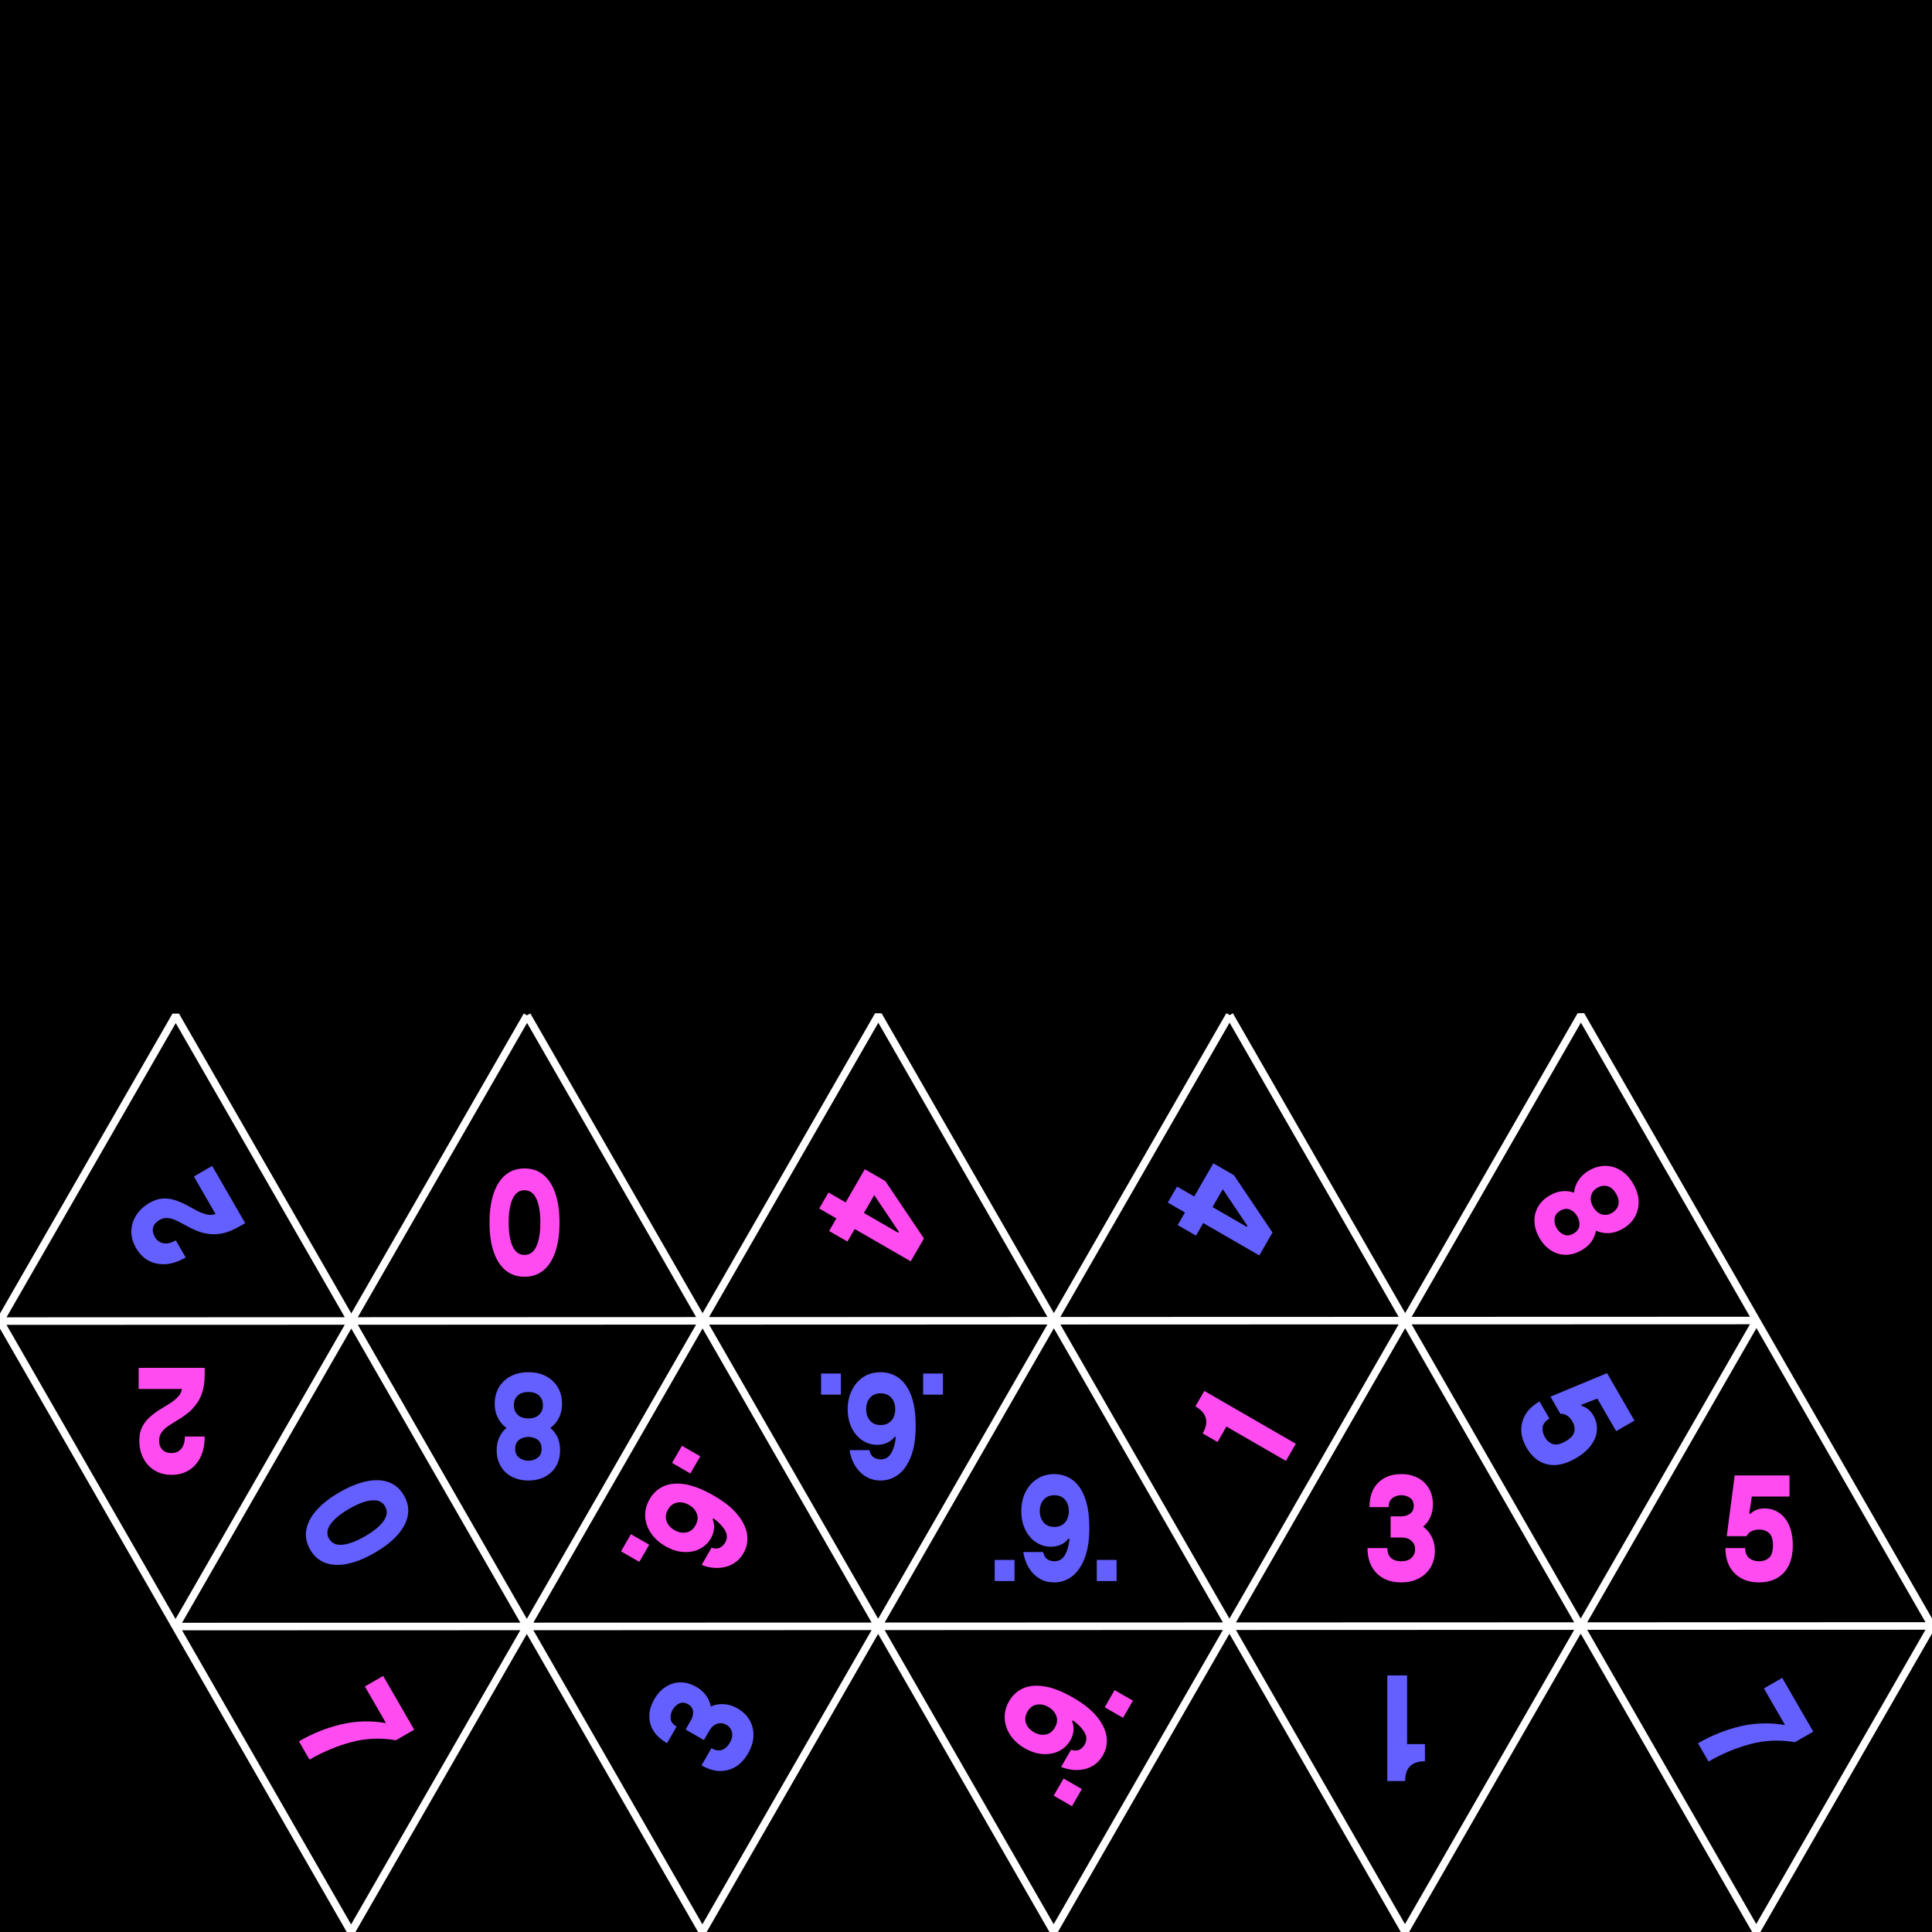
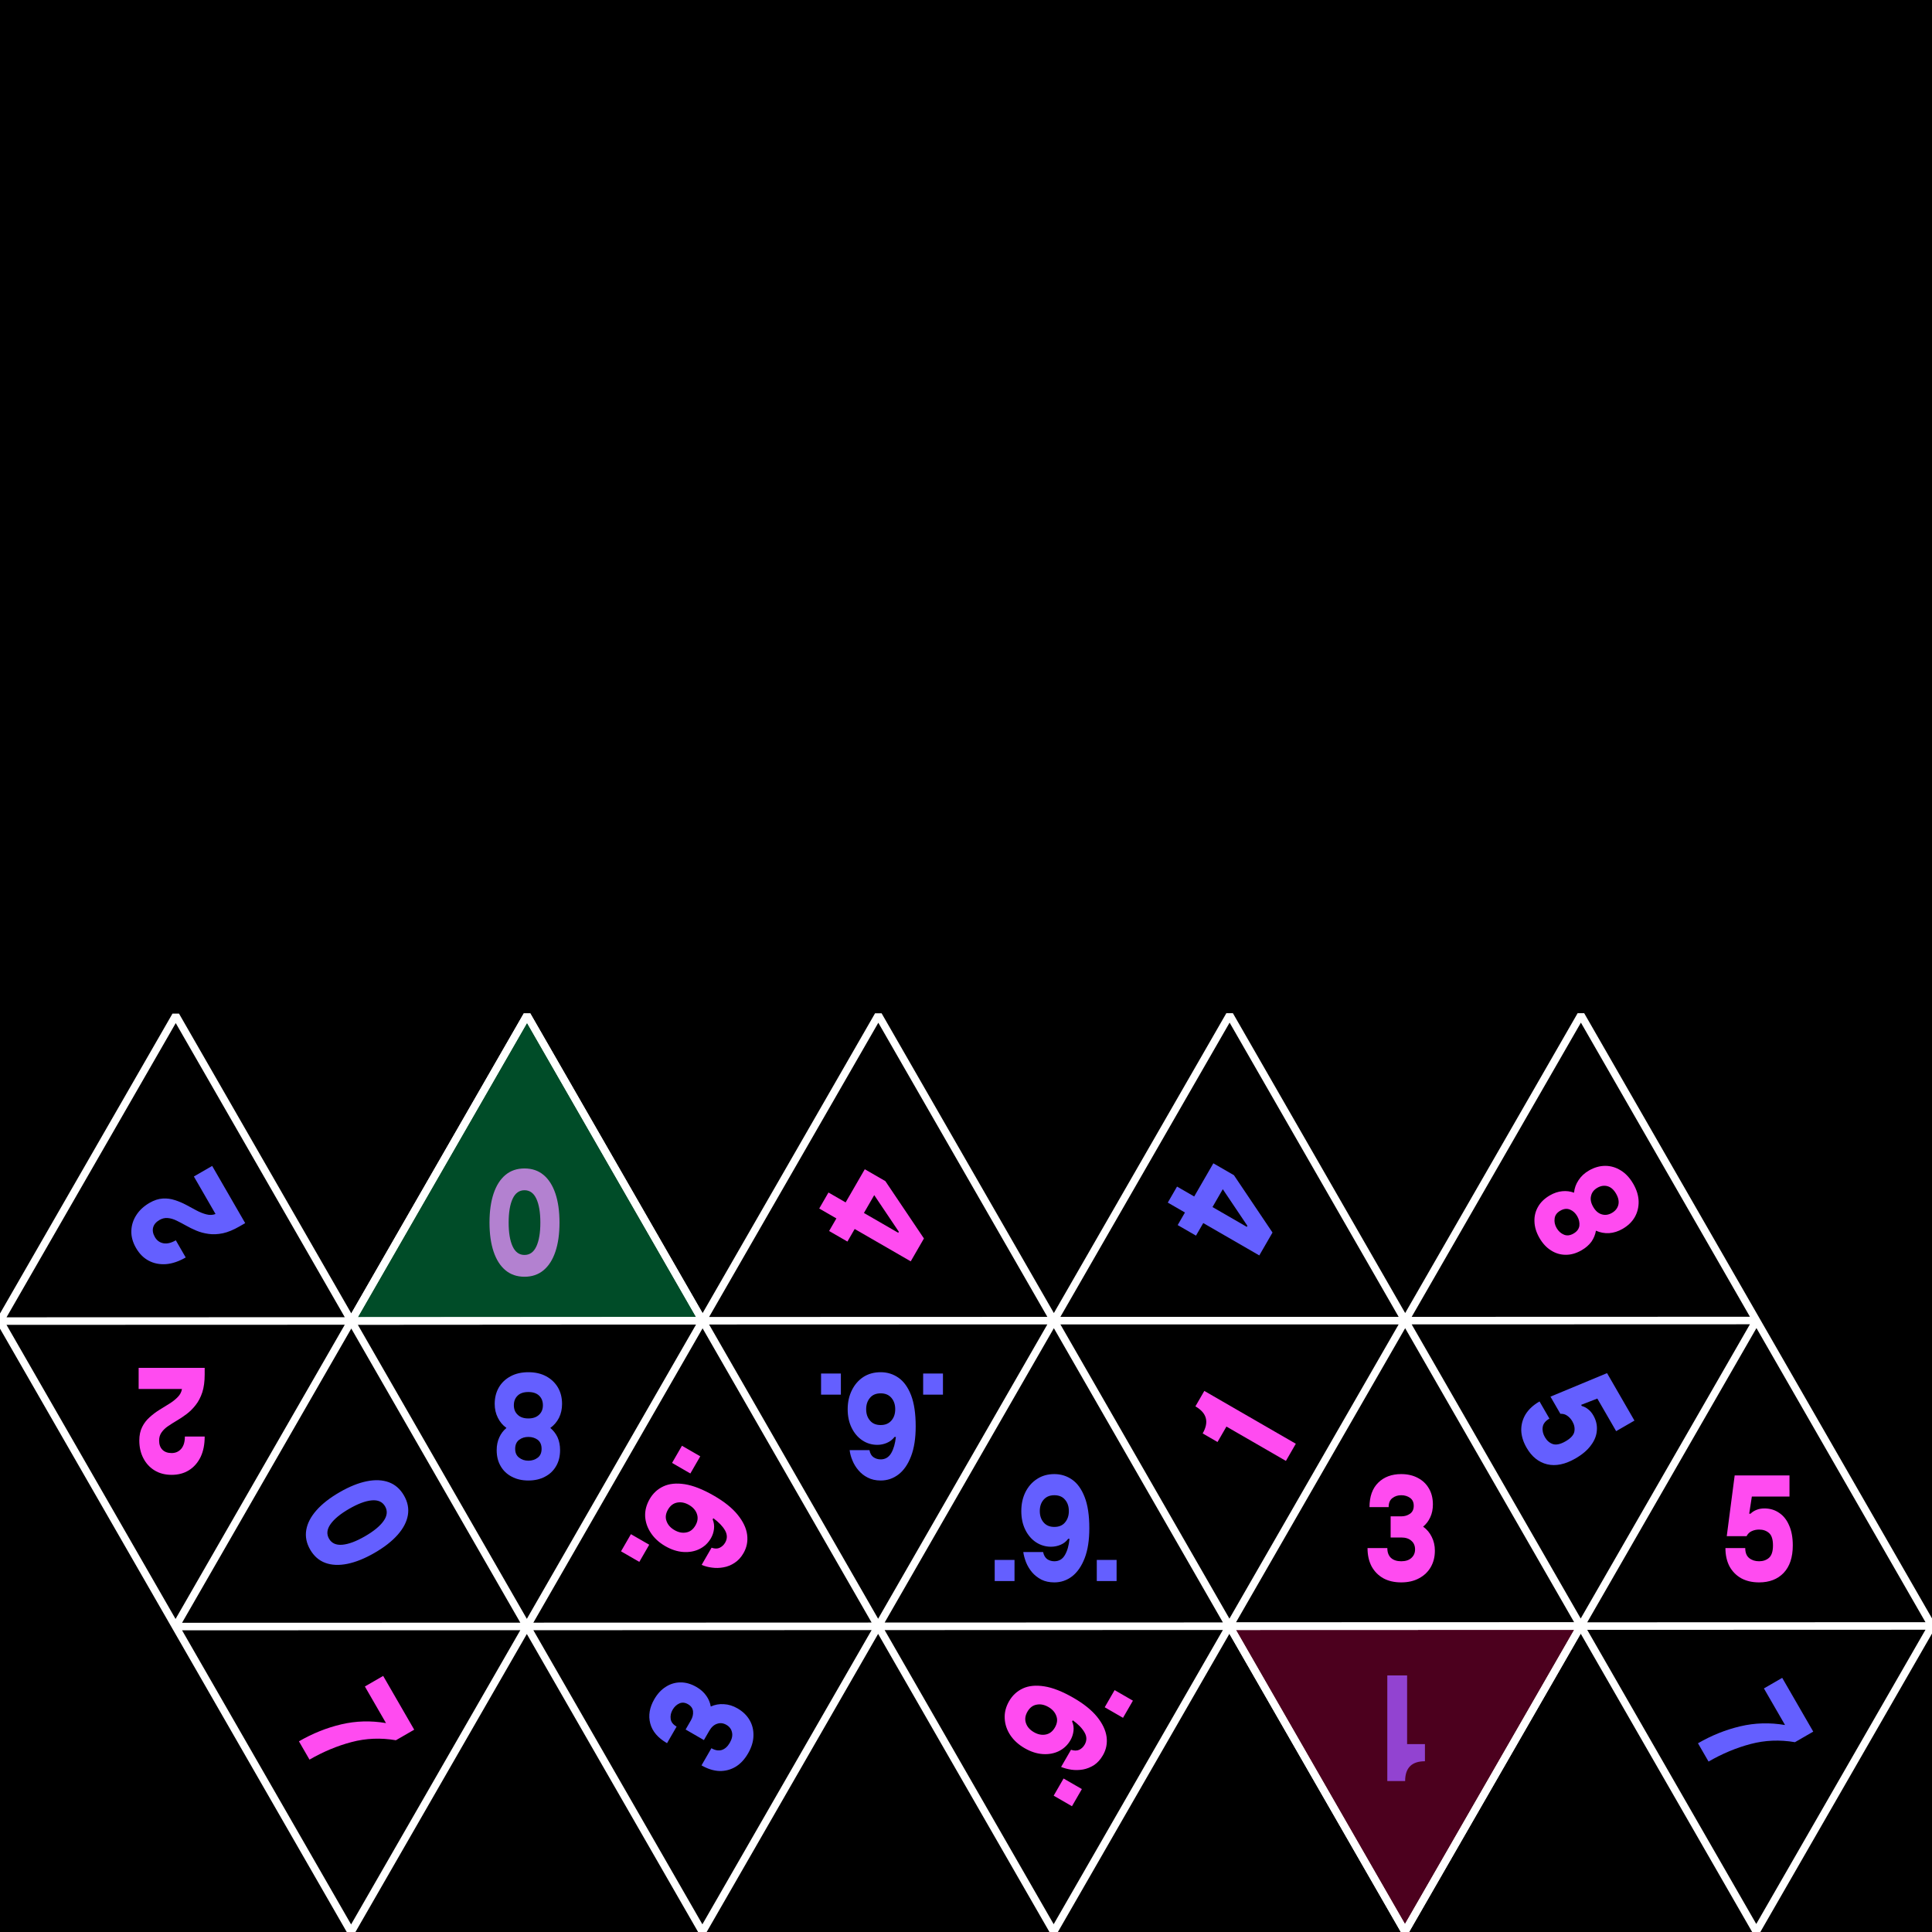
<svg xmlns="http://www.w3.org/2000/svg" width="1024" height="1024" viewBox="0 0 1024 1024" fill="none">
  <g clip-path="url(#clip0_1252_232)">
    <rect width="1024" height="1024" fill="black" />
-     <path d="M93.043 862.099L279.234 862.04M186.191 700.139L93.147 538.24L-0 700.199L93.043 862.099L186.087 1024L279.234 862.04M93.043 862.099L186.191 700.139M279.234 862.04L372.382 700.079M279.234 862.04L186.191 700.139M279.234 862.04L465.426 861.98M279.234 862.04L372.277 1023.94L465.426 861.98M-0 700.199L186.191 700.139M558.574 700.02L372.382 700.079L186.191 700.139M186.191 700.139L279.339 538.18M372.382 700.079L465.426 861.98M465.426 861.98L558.574 700.02M465.426 861.98L651.617 861.92M465.426 861.98L558.469 1023.88L651.617 861.92M558.574 700.02L744.765 699.96M558.574 700.02L651.617 861.92M651.617 861.92L744.765 699.96M651.617 861.92L837.808 861.86M651.617 861.92L744.66 1023.82L837.808 861.86M744.765 699.96L930.956 699.9M744.765 699.96L837.808 861.86M744.765 699.96L837.913 538L930.956 699.9M744.765 699.96L651.722 538.06M837.808 861.86L930.956 699.9M837.808 861.86L1024 861.8M930.956 699.9L1024 861.8L930.852 1023.76L837.808 861.86M279.339 538.12L372.382 700.02L465.53 538.06L558.574 699.96L651.722 538" stroke="white" stroke-width="4" stroke-linejoin="bevel" />
    <path d="M259.446 648C259.446 642.027 260.169 636.893 261.616 632.6C263.063 628.307 265.163 625.017 267.916 622.73C270.669 620.443 274.029 619.3 277.996 619.3C281.963 619.3 285.323 620.443 288.076 622.73C290.829 625.017 292.929 628.307 294.376 632.6C295.823 636.893 296.546 642.027 296.546 648C296.546 653.973 295.823 659.107 294.376 663.4C292.929 667.693 290.829 670.983 288.076 673.27C285.323 675.557 281.963 676.7 277.996 676.7C274.029 676.7 270.669 675.557 267.916 673.27C265.163 670.983 263.063 667.693 261.616 663.4C260.169 659.107 259.446 653.973 259.446 648ZM269.596 648C269.596 653.367 270.296 657.567 271.696 660.6C273.096 663.633 275.196 665.15 277.996 665.15C280.796 665.15 282.896 663.633 284.296 660.6C285.696 657.567 286.396 653.367 286.396 648C286.396 642.633 285.696 638.433 284.296 635.4C282.896 632.367 280.796 630.85 277.996 630.85C275.196 630.85 273.096 632.367 271.696 635.4C270.296 638.433 269.596 642.633 269.596 648Z" fill="#FF4BF0" />
    <path d="M899.962 923.969C907.236 919.769 914.719 916.769 922.409 914.969C930.14 913.146 938.04 912.923 946.11 914.3L934.91 894.901L944.609 889.301L961.059 917.793L951.36 923.393C943.29 922.016 935.448 922.341 927.834 924.366C920.26 926.368 912.836 929.468 905.562 933.668L899.962 923.969Z" fill="#645FFF" />
    <path d="M842.185 620.391C845.014 618.758 847.881 617.938 850.787 617.93C853.693 617.923 856.449 618.73 859.055 620.351C861.638 621.931 863.839 624.297 865.659 627.45C867.479 630.602 868.428 633.692 868.505 636.719C868.582 639.746 867.903 642.536 866.467 645.089C865.008 647.602 862.864 649.675 860.035 651.308C857.691 652.662 855.301 653.422 852.865 653.589C850.405 653.716 848.079 653.28 845.887 652.283C845.531 654.374 844.738 656.314 843.508 658.102C842.213 659.873 840.475 661.389 838.292 662.649C835.463 664.282 832.668 665.088 829.907 665.065C827.106 665.066 824.509 664.302 822.117 662.773C819.685 661.267 817.629 659.06 815.949 656.15C814.269 653.24 813.385 650.355 813.297 647.496C813.169 644.661 813.806 642.03 815.207 639.604C816.568 637.202 818.663 635.184 821.492 633.55C823.675 632.29 825.868 631.563 828.073 631.368C830.213 631.156 832.278 631.419 834.267 632.156C834.499 629.759 835.297 627.547 836.66 625.521C837.999 623.454 839.841 621.744 842.185 620.391ZM825.043 650.9C825.999 652.557 827.292 653.723 828.922 654.399C830.488 655.058 832.18 654.862 833.999 653.812C835.817 652.762 836.853 651.383 837.106 649.674C837.295 647.948 836.911 646.257 835.954 644.6C834.998 642.943 833.737 641.785 832.171 641.126C830.541 640.45 828.817 640.637 826.999 641.687C825.18 642.737 824.176 644.125 823.987 645.851C823.734 647.56 824.086 649.243 825.043 650.9ZM844.442 639.7C845.655 641.801 847.166 643.111 848.974 643.63C850.742 644.172 852.535 643.918 854.354 642.868C856.172 641.818 857.309 640.38 857.764 638.555C858.179 636.753 857.779 634.801 856.566 632.7C855.329 630.558 853.839 629.236 852.094 628.734C850.286 628.216 848.472 628.481 846.654 629.531C844.835 630.581 843.718 632.007 843.304 633.809C842.826 635.594 843.205 637.558 844.442 639.7Z" fill="#FF4BF0" />
    <path d="M809.138 767.351C807.318 764.199 806.369 761.109 806.292 758.083C806.255 755.032 807.036 752.184 808.633 749.537C810.294 746.908 812.741 744.66 815.974 742.793L821.224 751.886C819.123 753.1 817.937 754.592 817.667 756.365C817.397 758.137 817.787 759.933 818.837 761.751C819.887 763.57 821.288 764.782 823.038 765.388C824.83 765.971 827.079 765.48 829.787 763.917C832.535 762.33 834.085 760.627 834.435 758.808C834.786 756.989 834.436 755.17 833.386 753.351C832.686 752.139 831.791 751.147 830.699 750.377C829.671 749.623 828.448 749.278 827.03 749.342L821.78 740.249L851.766 727.786L866.291 752.944L856.592 758.544L846.617 741.267L838.036 744.605L838.386 745.211C839.597 745.536 840.708 746.107 841.719 746.924C842.77 747.718 843.693 748.802 844.486 750.176C845.956 752.722 846.584 755.35 846.37 758.06C846.221 760.787 845.187 763.431 843.271 765.993C841.419 768.571 838.674 770.91 835.037 773.01C829.581 776.16 824.573 777.192 820.013 776.107C815.493 774.999 811.868 772.08 809.138 767.351Z" fill="#645FFF" />
    <path d="M643.099 616.58L654.011 622.88L674.453 653.274L667.453 665.398L637.748 648.248L633.898 654.916L624.199 649.316L628.049 642.648L618.955 637.398L623.855 628.911L632.949 634.161L643.099 616.58ZM648.108 630.304L642.648 639.761L660.835 650.261L661.15 649.715L648.108 630.304Z" fill="#645FFF" />
    <path d="M681.562 774.31L650.039 756.11L645.314 764.294L637.433 759.744C640.933 753.682 639.652 748.901 633.59 745.401L638.315 737.217L686.812 765.217L681.562 774.31Z" fill="#FF4BF0" />
    <path d="M745.797 888L745.797 924.4L755.247 924.4L755.247 933.5C748.247 933.5 744.747 937 744.747 944L735.297 944L735.297 888L745.797 888Z" fill="#645FFF" />
    <path d="M499.786 728L499.786 739.2L489.286 739.2L489.286 728L499.786 728ZM474.836 761.6L474.136 761.6C473.063 763 471.709 764.05 470.076 764.75C468.443 765.45 466.763 765.8 465.036 765.8C462.096 765.8 459.436 765.007 457.056 763.42C454.676 761.833 452.786 759.617 451.386 756.77C449.986 753.923 449.286 750.633 449.286 746.9C449.286 743.167 450.033 739.807 451.526 736.82C452.973 733.88 455.003 731.547 457.616 729.82C460.229 728.14 463.286 727.3 466.786 727.3C470.286 727.3 473.436 728.28 476.236 730.24C479.036 732.2 481.253 735.28 482.886 739.48C484.519 743.727 485.336 749.233 485.336 756C485.336 762.3 484.519 767.573 482.886 771.82C481.253 776.113 479.036 779.333 476.236 781.48C473.436 783.627 470.286 784.7 466.786 784.7C464.173 784.7 461.886 784.187 459.926 783.16C457.966 782.18 456.309 780.873 454.956 779.24C453.603 777.653 452.553 775.927 451.806 774.06C451.013 772.193 450.523 770.373 450.336 768.6L460.836 768.6C461.163 770.373 461.886 771.633 463.006 772.38C464.126 773.127 465.386 773.5 466.786 773.5C469.213 773.5 471.079 772.38 472.386 770.14C473.646 767.947 474.463 765.1 474.836 761.6ZM466.786 738.5C464.313 738.5 462.423 739.293 461.116 740.88C459.763 742.467 459.086 744.473 459.086 746.9C459.086 749.373 459.763 751.38 461.116 752.92C462.423 754.507 464.313 755.3 466.786 755.3C469.213 755.3 471.103 754.507 472.456 752.92C473.809 751.38 474.486 749.373 474.486 746.9C474.486 744.473 473.809 742.467 472.456 740.88C471.103 739.293 469.213 738.5 466.786 738.5ZM445.681 728L445.681 739.2L435.181 739.2L435.181 728L445.681 728Z" fill="#645FFF" />
    <path d="M458.352 619.721L469.263 626.021L489.706 656.414L482.706 668.538L453.001 651.388L449.151 658.057L439.452 652.457L443.302 645.788L434.208 640.538L439.108 632.051L448.202 637.301L458.352 619.721ZM463.361 633.444L457.901 642.901L476.088 653.401L476.403 652.856L463.361 633.444Z" fill="#FF4BF0" />
    <path d="M358.618 915.137L353.543 923.927C348.694 921.127 345.725 917.635 344.638 913.451C343.551 909.267 344.268 904.993 346.788 900.628C348.468 897.718 350.524 895.51 352.956 894.004C355.348 892.475 357.944 891.711 360.746 891.712C363.507 891.69 366.302 892.495 369.131 894.129C371.313 895.389 373.04 896.924 374.311 898.736C375.565 900.484 376.37 902.403 376.725 904.495C378.918 903.497 381.232 903.082 383.668 903.249C386.128 903.376 388.53 904.116 390.874 905.469C393.703 907.103 395.847 909.176 397.306 911.689C398.765 914.201 399.444 916.991 399.344 920.059C399.266 923.086 398.318 926.175 396.498 929.328C394.678 932.48 392.476 934.846 389.894 936.427C387.27 937.984 384.413 938.732 381.323 938.672C378.215 938.548 375.044 937.553 371.811 935.686L377.061 926.593C379.001 927.713 380.811 928.031 382.492 927.546C384.196 927.021 385.632 925.749 386.798 923.728C387.965 921.707 388.358 919.859 387.978 918.185C387.621 916.47 386.634 915.146 385.017 914.213C383.36 913.256 381.72 913.063 380.097 913.635C378.457 914.143 377.053 915.407 375.886 917.428L373.086 922.278L363.387 916.678L366.187 911.828C367.097 910.252 367.474 908.664 367.32 907.066C367.165 905.468 366.279 904.202 364.662 903.269C363.046 902.335 361.507 902.201 360.045 902.866C358.583 903.531 357.397 904.652 356.487 906.228C355.577 907.804 355.24 909.415 355.476 911.059C355.672 912.681 356.719 914.04 358.618 915.137Z" fill="#645FFF" />
    <path d="M158.441 922.94C165.715 918.74 173.198 915.74 180.888 913.94C188.619 912.117 196.519 911.894 204.589 913.27L193.389 893.871L203.088 888.271L219.538 916.764L209.839 922.364C201.769 920.987 193.927 921.311 186.313 923.337C178.739 925.338 171.315 928.439 164.041 932.639L158.441 922.94Z" fill="#FF4BF0" />
    <path d="M262.202 744.1C262.202 740.833 262.926 737.94 264.372 735.42C265.819 732.9 267.896 730.917 270.602 729.47C273.262 728.023 276.412 727.3 280.052 727.3C283.692 727.3 286.842 728.023 289.502 729.47C292.162 730.917 294.239 732.9 295.732 735.42C297.179 737.94 297.902 740.833 297.902 744.1C297.902 746.807 297.366 749.257 296.292 751.45C295.172 753.643 293.632 755.44 291.672 756.84C293.306 758.193 294.589 759.85 295.522 761.81C296.409 763.817 296.852 766.08 296.852 768.6C296.852 771.867 296.152 774.69 294.752 777.07C293.352 779.497 291.392 781.363 288.872 782.67C286.352 784.023 283.412 784.7 280.052 784.7C276.692 784.7 273.752 784.023 271.232 782.67C268.712 781.363 266.752 779.497 265.352 777.07C263.952 774.69 263.252 771.867 263.252 768.6C263.252 766.08 263.719 763.817 264.652 761.81C265.539 759.85 266.799 758.193 268.432 756.84C266.472 755.44 264.956 753.643 263.882 751.45C262.762 749.257 262.202 746.807 262.202 744.1ZM280.052 774.2C281.966 774.2 283.622 773.663 285.022 772.59C286.376 771.563 287.052 770 287.052 767.9C287.052 765.8 286.376 764.213 285.022 763.14C283.622 762.113 281.966 761.6 280.052 761.6C278.139 761.6 276.506 762.113 275.152 763.14C273.752 764.213 273.052 765.8 273.052 767.9C273.052 770 273.752 771.563 275.152 772.59C276.506 773.663 278.139 774.2 280.052 774.2ZM280.052 751.8C282.479 751.8 284.369 751.147 285.722 749.84C287.076 748.58 287.752 746.9 287.752 744.8C287.752 742.7 287.076 740.997 285.722 739.69C284.369 738.43 282.479 737.8 280.052 737.8C277.579 737.8 275.689 738.43 274.382 739.69C273.029 740.997 272.352 742.7 272.352 744.8C272.352 746.9 273.029 748.58 274.382 749.84C275.689 751.147 277.579 751.8 280.052 751.8Z" fill="#645FFF" />
    <path d="M361.455 766.283L371.155 771.883L365.905 780.976L356.205 775.376L361.455 766.283ZM378.079 804.69L377.729 805.296C378.405 806.926 378.637 808.623 378.427 810.388C378.216 812.152 377.679 813.782 376.816 815.277C375.346 817.823 373.329 819.73 370.765 820.998C368.201 822.266 365.336 822.794 362.171 822.584C359.006 822.373 355.806 821.334 352.573 819.467C349.34 817.601 346.804 815.274 344.964 812.487C343.141 809.764 342.135 806.84 341.946 803.713C341.798 800.61 342.599 797.543 344.349 794.512C346.099 791.481 348.523 789.243 351.62 787.798C354.718 786.353 358.493 785.973 362.947 786.659C367.442 787.368 372.619 789.414 378.479 792.797C383.935 795.947 388.094 799.291 390.955 802.829C393.856 806.39 395.536 809.92 395.995 813.418C396.454 816.916 395.809 820.181 394.059 823.212C392.752 825.475 391.164 827.199 389.295 828.383C387.467 829.59 385.507 830.371 383.415 830.727C381.365 831.106 379.344 831.152 377.354 830.865C375.341 830.619 373.52 830.133 371.891 829.408L377.141 820.315C378.84 820.918 380.293 820.922 381.5 820.325C382.706 819.729 383.659 818.824 384.359 817.612C385.573 815.51 385.536 813.334 384.25 811.082C382.98 808.894 380.923 806.764 378.079 804.69ZM354.049 800.112C352.812 802.254 352.554 804.287 353.275 806.212C353.972 808.177 355.372 809.767 357.473 810.98C359.615 812.217 361.691 812.634 363.702 812.232C365.729 811.894 367.361 810.654 368.598 808.512C369.811 806.41 370.069 804.377 369.372 802.411C368.715 800.469 367.315 798.88 365.173 797.643C363.072 796.43 360.995 796.013 358.945 796.391C356.894 796.77 355.262 798.01 354.049 800.112ZM334.403 813.14L344.102 818.74L338.852 827.833L329.153 822.233L334.403 813.14Z" fill="#FF4BF0" />
    <path d="M198.527 823.048C193.354 826.035 188.547 827.975 184.105 828.869C179.664 829.763 175.765 829.589 172.408 828.348C169.051 827.107 166.38 824.768 164.397 821.333C162.414 817.898 161.724 814.416 162.328 810.889C162.931 807.361 164.73 803.897 167.725 800.498C170.72 797.098 174.804 793.905 179.977 790.918C185.15 787.932 189.957 785.992 194.399 785.098C198.84 784.204 202.74 784.378 206.097 785.619C209.454 786.86 212.124 789.198 214.107 792.633C216.09 796.068 216.78 799.55 216.177 803.078C215.573 806.606 213.774 810.069 210.779 813.469C207.784 816.868 203.7 820.061 198.527 823.048ZM193.452 814.258C198.1 811.575 201.387 808.868 203.314 806.139C205.241 803.41 205.504 800.833 204.104 798.408C202.704 795.983 200.341 794.923 197.014 795.227C193.687 795.531 189.7 797.025 185.052 799.709C180.404 802.392 177.117 805.098 175.19 807.827C173.263 810.556 173 813.133 174.4 815.558C175.8 817.983 178.163 819.043 181.49 818.739C184.817 818.435 188.804 816.941 193.452 814.258Z" fill="#645FFF" />
    <path d="M126.924 650.028C123.731 651.872 120.793 653.083 118.11 653.662C115.363 654.224 112.84 654.334 110.541 653.991C108.201 653.672 106.033 653.091 104.038 652.249C102.043 651.407 100.202 650.503 98.513 649.538C96.76 648.556 95.098 647.684 93.526 646.921C91.954 646.158 90.433 645.716 88.962 645.596C87.468 645.434 85.993 645.774 84.538 646.614C82.72 647.664 81.597 648.986 81.17 650.579C80.743 652.173 81.054 653.879 82.104 655.698C83.154 657.517 84.673 658.607 86.66 658.968C88.583 659.313 90.757 658.785 93.182 657.385L98.432 666.478C94.795 668.578 91.301 669.76 87.951 670.024C84.577 670.247 81.53 669.636 78.808 668.189C76.087 666.743 73.852 664.504 72.102 661.473C70.352 658.442 69.522 655.418 69.613 652.402C69.704 649.386 70.591 646.583 72.276 643.994C73.92 641.428 76.257 639.271 79.288 637.521C81.713 636.121 84.051 635.363 86.302 635.249C88.49 635.118 90.618 635.398 92.688 636.089C94.734 636.74 96.729 637.582 98.673 638.615C100.553 639.631 102.389 640.619 104.182 641.577C105.975 642.536 107.72 643.226 109.418 643.647C111.075 644.091 112.681 644.026 114.236 643.451L102.756 623.567L112.455 617.967L129.955 648.278L126.924 650.028Z" fill="#645FFF" />
    <path d="M736.014 798.8L725.864 798.8C725.864 793.2 727.404 788.883 730.484 785.85C733.564 782.817 737.624 781.3 742.664 781.3C746.024 781.3 748.964 781.977 751.484 783.33C754.004 784.637 755.964 786.503 757.364 788.93C758.764 791.31 759.464 794.133 759.464 797.4C759.464 799.92 758.997 802.183 758.064 804.19C757.177 806.15 755.917 807.807 754.284 809.16C756.244 810.56 757.761 812.357 758.834 814.55C759.954 816.743 760.514 819.193 760.514 821.9C760.514 825.167 759.791 828.06 758.344 830.58C756.897 833.1 754.821 835.083 752.114 836.53C749.454 837.977 746.304 838.7 742.664 838.7C739.024 838.7 735.874 837.977 733.214 836.53C730.554 835.037 728.477 832.937 726.984 830.23C725.537 827.477 724.814 824.233 724.814 820.5L735.314 820.5C735.314 822.74 735.944 824.467 737.204 825.68C738.511 826.893 740.331 827.5 742.664 827.5C744.997 827.5 746.794 826.917 748.054 825.75C749.361 824.583 750.014 823.067 750.014 821.2C750.014 819.287 749.361 817.77 748.054 816.65C746.794 815.483 744.997 814.9 742.664 814.9L737.064 814.9L737.064 803.7L742.664 803.7C744.484 803.7 746.047 803.233 747.354 802.3C748.661 801.367 749.314 799.967 749.314 798.1C749.314 796.233 748.661 794.833 747.354 793.9C746.047 792.967 744.484 792.5 742.664 792.5C740.844 792.5 739.281 793.013 737.974 794.04C736.667 795.02 736.014 796.607 736.014 798.8Z" fill="#FF4BF0" />
    <path d="M932.364 838.7C928.724 838.7 925.574 837.977 922.914 836.53C920.254 835.037 918.177 832.937 916.684 830.23C915.237 827.477 914.514 824.233 914.514 820.5L925.014 820.5C925.014 822.927 925.714 824.7 927.114 825.82C928.514 826.94 930.264 827.5 932.364 827.5C934.464 827.5 936.214 826.893 937.614 825.68C939.014 824.42 939.714 822.227 939.714 819.1C939.714 815.927 939.014 813.733 937.614 812.52C936.214 811.307 934.464 810.7 932.364 810.7C930.964 810.7 929.657 810.98 928.444 811.54C927.277 812.053 926.367 812.94 925.714 814.2L915.214 814.2L919.414 782L948.464 782L948.464 793.2L928.514 793.2L927.114 802.3L927.814 802.3C928.701 801.413 929.751 800.737 930.964 800.27C932.177 799.757 933.577 799.5 935.164 799.5C938.104 799.5 940.694 800.27 942.934 801.81C945.221 803.303 946.994 805.52 948.254 808.46C949.561 811.353 950.214 814.9 950.214 819.1C950.214 825.4 948.604 830.253 945.384 833.66C942.164 837.02 937.824 838.7 932.364 838.7Z" fill="#FF4BF0" />
    <path d="M527.213 838L527.213 826.8L537.713 826.8L537.713 838L527.213 838ZM566.863 815.6L566.163 815.6C565.137 817 563.807 818.05 562.173 818.75C560.54 819.45 558.837 819.8 557.063 819.8C554.17 819.8 551.51 819.007 549.083 817.42C546.703 815.833 544.813 813.617 543.413 810.77C542.013 807.923 541.313 804.633 541.313 800.9C541.313 797.167 542.037 793.83 543.483 790.89C544.977 787.903 547.03 785.57 549.643 783.89C552.257 782.163 555.313 781.3 558.813 781.3C562.313 781.3 565.463 782.28 568.263 784.24C571.063 786.2 573.28 789.303 574.913 793.55C576.547 797.75 577.363 803.233 577.363 810C577.363 816.3 576.547 821.573 574.913 825.82C573.28 830.067 571.063 833.287 568.263 835.48C565.463 837.627 562.313 838.7 558.813 838.7C556.2 838.7 553.913 838.21 551.953 837.23C549.993 836.203 548.337 834.897 546.983 833.31C545.63 831.677 544.58 829.927 543.833 828.06C543.087 826.147 542.597 824.327 542.363 822.6L552.863 822.6C553.237 824.327 553.96 825.587 555.033 826.38C556.153 827.127 557.413 827.5 558.813 827.5C561.287 827.5 563.153 826.403 564.413 824.21C565.72 821.97 566.537 819.1 566.863 815.6ZM558.813 792.5C556.387 792.5 554.497 793.293 553.143 794.88C551.79 796.42 551.113 798.427 551.113 800.9C551.113 803.327 551.79 805.333 553.143 806.92C554.497 808.507 556.387 809.3 558.813 809.3C561.287 809.3 563.177 808.507 564.483 806.92C565.837 805.333 566.513 803.327 566.513 800.9C566.513 798.427 565.837 796.42 564.483 794.88C563.177 793.293 561.287 792.5 558.813 792.5ZM581.319 838L581.319 826.8L591.819 826.8L591.819 838L581.319 838Z" fill="#645FFF" />
    <path d="M108.487 728.5C108.487 732.187 108.067 735.337 107.227 737.95C106.34 740.61 105.173 742.85 103.727 744.67C102.28 746.537 100.693 748.123 98.966 749.43C97.24 750.737 95.537 751.88 93.856 752.86C92.13 753.887 90.543 754.89 89.097 755.87C87.65 756.85 86.507 757.947 85.666 759.16C84.78 760.373 84.337 761.82 84.337 763.5C84.337 765.6 84.92 767.233 86.087 768.4C87.253 769.567 88.886 770.15 90.987 770.15C93.087 770.15 94.79 769.38 96.097 767.84C97.356 766.347 97.987 764.2 97.987 761.4L108.487 761.4C108.487 765.6 107.763 769.217 106.317 772.25C104.823 775.283 102.77 777.617 100.157 779.25C97.543 780.883 94.487 781.7 90.987 781.7C87.487 781.7 84.453 780.907 81.886 779.32C79.32 777.733 77.337 775.563 75.936 772.81C74.537 770.103 73.837 767 73.837 763.5C73.837 760.7 74.35 758.297 75.376 756.29C76.356 754.33 77.663 752.627 79.296 751.18C80.883 749.733 82.61 748.427 84.477 747.26C86.296 746.14 88.07 745.043 89.796 743.97C91.523 742.897 92.993 741.73 94.207 740.47C95.42 739.257 96.166 737.833 96.447 736.2L73.487 736.2L73.487 725L108.487 725L108.487 728.5Z" fill="#FF4BF0" />
    <path d="M568.167 957.339L558.467 951.739L563.717 942.646L573.417 948.246L568.167 957.339ZM568.593 911.801L568.243 912.407C568.942 913.997 569.186 915.673 568.976 917.438C568.765 919.202 568.217 920.853 567.33 922.388C565.883 924.894 563.866 926.801 561.279 928.109C558.715 929.377 555.85 929.905 552.685 929.695C549.519 929.484 546.32 928.445 543.087 926.578C539.854 924.712 537.326 922.417 535.503 919.694C533.663 916.907 532.669 913.962 532.521 910.859C532.332 907.733 533.113 904.654 534.863 901.623C536.613 898.592 539.037 896.354 542.134 894.909C545.232 893.464 549.027 893.096 553.522 893.805C557.976 894.49 563.133 896.525 568.993 899.908C574.449 903.058 578.607 906.402 581.468 909.94C584.329 913.478 586.01 917.007 586.509 920.529C586.968 924.027 586.323 927.292 584.573 930.323C583.266 932.586 581.698 934.321 579.87 935.529C578.001 936.713 576.041 937.494 573.99 937.873C571.899 938.228 569.858 938.263 567.868 937.976C565.838 937.666 564.017 937.18 562.405 936.519L567.655 927.426C569.337 927.966 570.79 927.969 572.013 927.436C573.22 926.84 574.173 925.935 574.873 924.723C576.11 922.581 576.094 920.416 574.824 918.228C573.538 915.976 571.46 913.834 568.593 911.801ZM544.562 907.223C543.349 909.324 543.091 911.358 543.789 913.323C544.446 915.265 545.845 916.854 547.987 918.091C550.089 919.304 552.165 919.722 554.216 919.343C556.266 918.964 557.898 917.724 559.112 915.623C560.348 913.481 560.606 911.447 559.886 909.522C559.188 907.557 557.789 905.968 555.687 904.754C553.545 903.518 551.469 903.1 549.459 903.502C547.431 903.841 545.799 905.081 544.562 907.223ZM595.219 910.482L585.52 904.882L590.77 895.789L600.469 901.389L595.219 910.482Z" fill="#FF4BF0" />
+     <path d="M651.617 861.92L837.809 861.86L744.661 1023.82L651.617 861.92Z" fill="#FF0066" fill-opacity="0.3" stroke="white" stroke-width="4" stroke-linejoin="bevel" />
+     <path d="M372.383 700.02L186.192 700.14L279.339 538.12L372.383 700.02Z" fill="#00FF88" fill-opacity="0.3" stroke="white" stroke-width="4" stroke-linejoin="bevel" />
+     <path d="M93.043 862.099L279.235 862.04M186.191 700.139L93.148 538.24L0 700.199L93.043 862.099L186.087 1024L279.235 862.04M93.043 862.099L186.191 700.139M279.235 862.04L372.383 700.02M279.235 862.04L186.191 700.139M279.235 862.04L465.426 861.98M279.235 862.04L372.278 1023.94L465.426 861.98M0 700.199L186.191 700.139M186.191 700.139L372.383 700.02M186.191 700.139L279.339 538.12L372.383 700.02M372.383 700.02L558.574 699.96M372.383 700.02L465.426 861.98M372.383 700.02L465.531 538.06L558.574 699.96M465.426 861.98L558.574 699.96M465.426 861.98L651.617 861.92M465.426 861.98L558.469 1023.88L651.617 861.92M558.574 699.96L744.766 699.96M558.574 699.96L651.617 861.92M558.574 699.96L651.722 538L744.766 699.96M651.617 861.92L744.766 699.96M651.617 861.92L837.809 861.86M651.617 861.92L744.661 1023.82L837.809 861.86M744.766 699.96L930.957 699.9M744.766 699.96L837.809 861.86M744.766 699.96L837.914 538L930.957 699.9M837.809 861.86L930.957 699.9M837.809 861.86L1024 861.799M930.957 699.9L1024 861.799L930.852 1023.76L837.809 861.86" stroke="white" stroke-width="4" stroke-linejoin="bevel" />
  </g>
  <defs>
    <clipPath id="clip0_1252_232">
      <rect width="1024" height="1024" fill="white" />
    </clipPath>
  </defs>
</svg>
